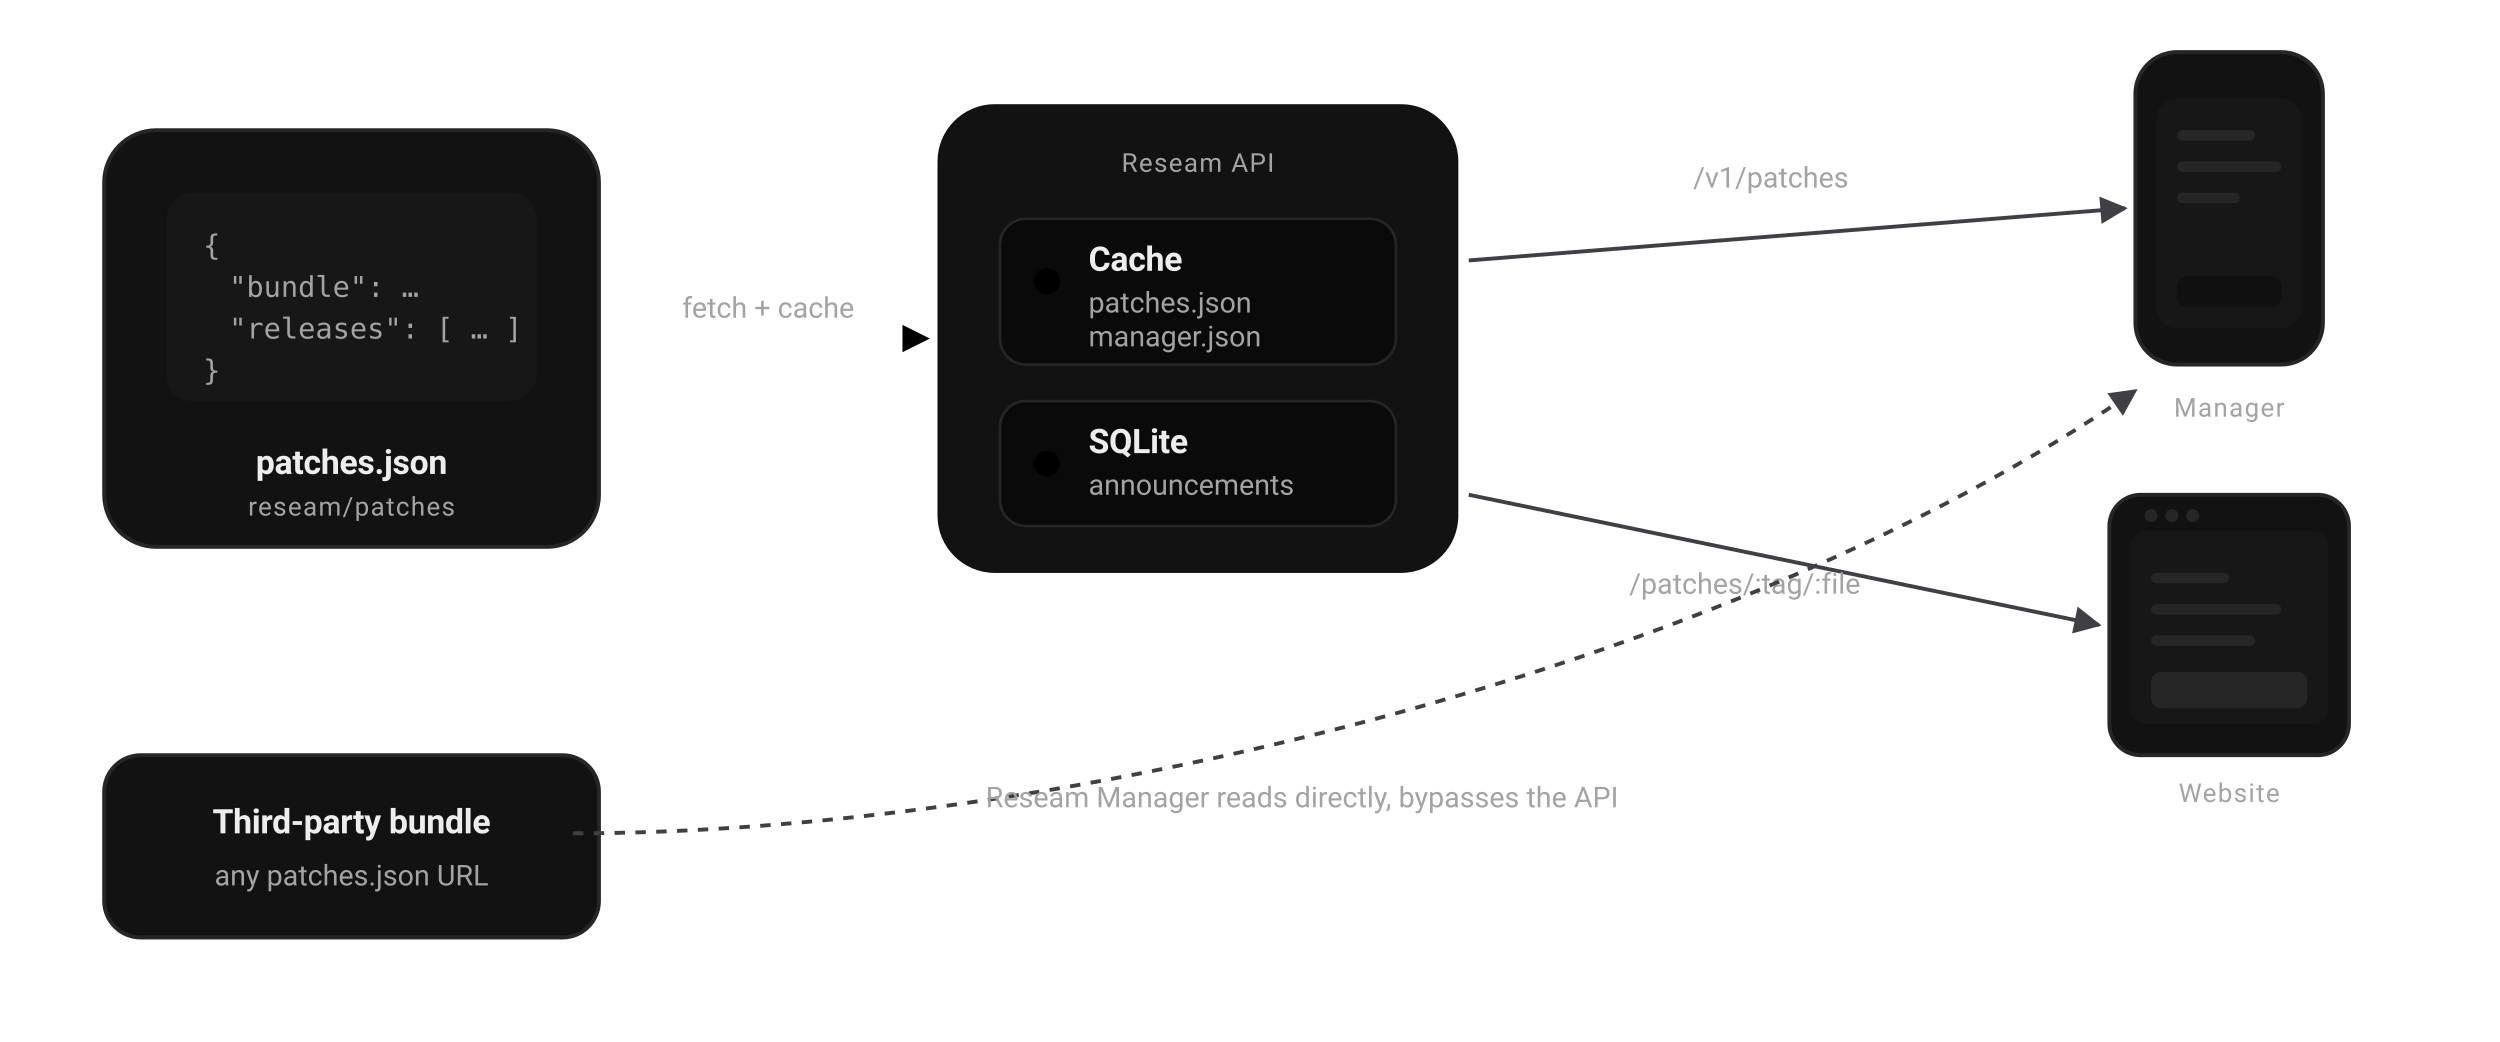
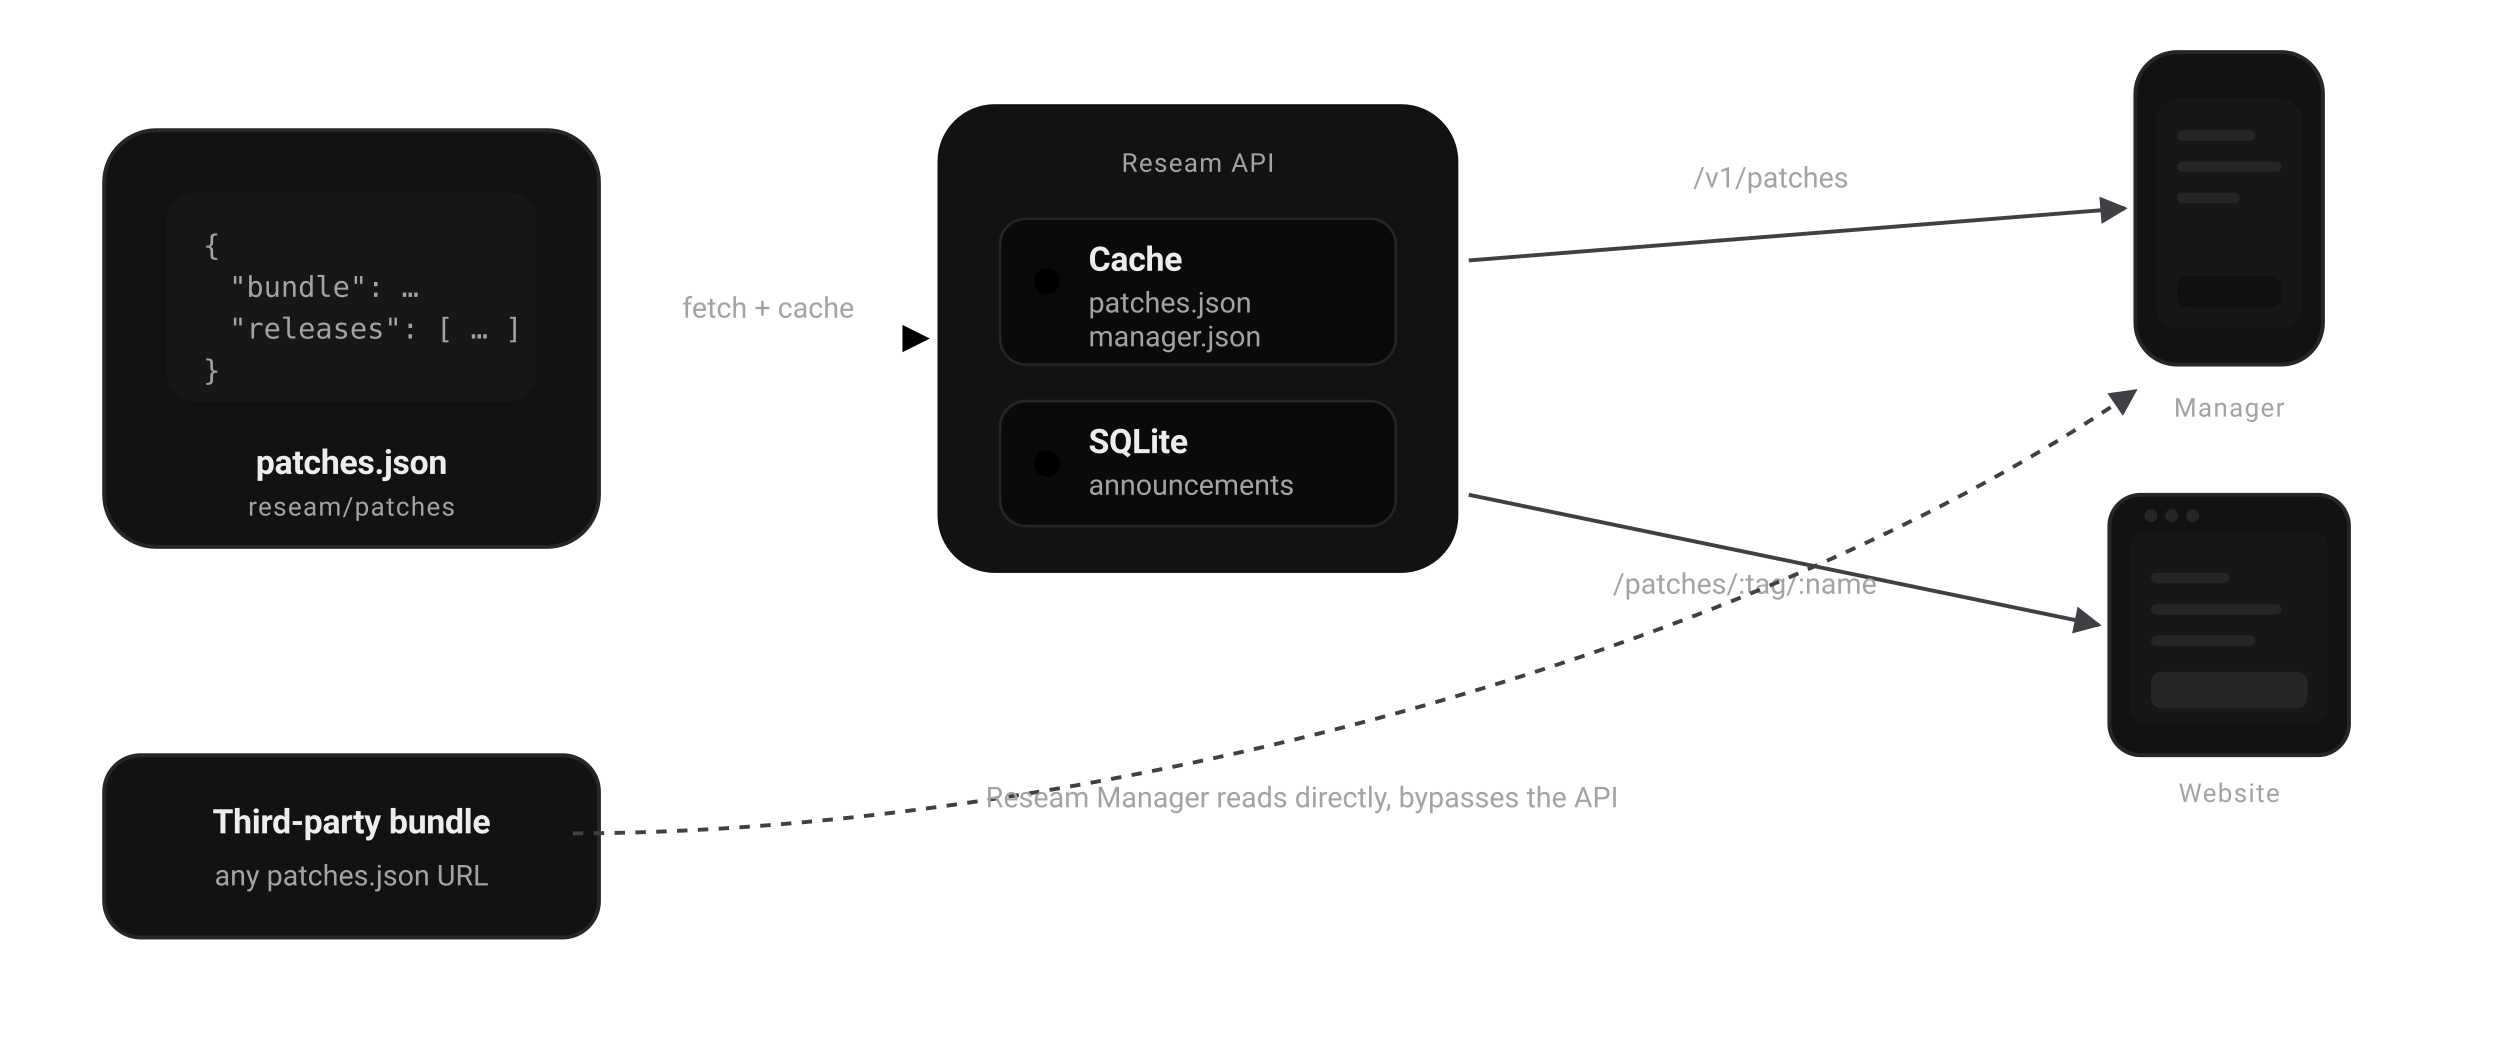
<svg xmlns="http://www.w3.org/2000/svg" viewBox="0 0 960 400" font-family="'InterVariable', ui-sans-serif, system-ui, -apple-system, 'Segoe UI', Roboto, sans-serif">
  <style>
		.card { fill: #121212; stroke: #262626; stroke-width: 1.5; }
		.card-accent { fill: #121212; stroke: oklch(0.881 0.097 156.04); stroke-width: 1.5; }
		.inner { fill: #171717; stroke: none; }
		.chip { fill: #0a0a0a; stroke: #262626; stroke-width: 1; }
		.bar { fill: #262626; }
		.title { fill: #ededed; font-size: 13px; font-weight: 600; letter-spacing: -0.01em; }
		.label { fill: #a3a3a3; font-size: 11px; }
		.caption { fill: #a3a3a3; font-size: 10px; letter-spacing: 0.05em; text-transform: uppercase; }
		.mono { fill: #a3a3a3; font-size: 11px; font-family: ui-monospace, SFMono-Regular, Menlo, monospace; }
		.accent-fill { fill: oklch(0.881 0.097 156.04); }
		.accent-stroke { stroke: oklch(0.881 0.097 156.04); stroke-width: 1.5; fill: none; }
		.link { stroke: #3f3f46; stroke-width: 1.5; fill: none; }
		.link-dashed { stroke: #3f3f46; stroke-width: 1.5; fill: none; stroke-dasharray: 4 4; }
		.arrowhead { fill: #3f3f46; }
		.arrowhead-accent { fill: oklch(0.881 0.097 156.04); }
	</style>
  <defs>
    <marker id="arrow" viewBox="0 0 10 10" refX="9" refY="5" markerWidth="7" markerHeight="7" orient="auto">
      <path d="M0,0 L10,5 L0,10 z" class="arrowhead" />
    </marker>
    <marker id="arrow-accent" viewBox="0 0 10 10" refX="9" refY="5" markerWidth="7" markerHeight="7" orient="auto">
      <path d="M0,0 L10,5 L0,10 z" class="arrowhead-accent" />
    </marker>
  </defs>
  <g transform="translate(40,50)">
    <rect class="card" x="0" y="0" width="190" height="160" rx="20" />
    <rect class="inner" x="24" y="24" width="142" height="80" rx="10" />
    <text class="mono" x="38" y="48">{</text>
    <text class="mono" x="48" y="64">"bundle": …</text>
    <text class="mono" x="48" y="80">"releases": [ … ]</text>
    <text class="mono" x="38" y="96">}</text>
    <text class="title" x="95" y="132" text-anchor="middle">patches.json</text>
    <text class="caption" x="95" y="148" text-anchor="middle">reseam/patches</text>
  </g>
  <g transform="translate(360,40)">
    <rect class="card-accent" x="0" y="0" width="200" height="180" rx="22" />
    <text class="caption" x="100" y="26" text-anchor="middle">Reseam API</text>
    <rect class="chip" x="24" y="44" width="152" height="56" rx="10" />
    <circle class="accent-fill" cx="42" cy="68" r="5" />
    <text class="title" x="58" y="64" font-size="12">Cache</text>
    <text class="label" x="58" y="80">patches.json</text>
    <text class="label" x="58" y="93">manager.json</text>
    <rect class="chip" x="24" y="114" width="152" height="48" rx="10" />
    <circle class="accent-fill" cx="42" cy="138" r="5" />
    <text class="title" x="58" y="134" font-size="12">SQLite</text>
    <text class="label" x="58" y="150">announcements</text>
  </g>
  <g transform="translate(820,20)">
    <rect class="card" x="0" y="0" width="72" height="120" rx="16" />
    <rect class="inner" x="8" y="18" width="56" height="88" rx="8" />
    <rect class="bar" x="16" y="30" width="30" height="4" rx="2" />
    <rect class="bar" x="16" y="42" width="40" height="4" rx="2" />
    <rect class="bar" x="16" y="54" width="24" height="4" rx="2" />
    <rect class="accent-fill" x="16" y="86" width="40" height="12" rx="4" opacity="0.3" />
    <text class="caption" x="36" y="140" text-anchor="middle" font-size="9">Manager</text>
  </g>
  <g transform="translate(810,190)">
    <rect class="card" x="0" y="0" width="92" height="100" rx="12" />
    <rect class="inner" x="8" y="14" width="76" height="74" rx="6" />
    <circle cx="16" cy="8" r="2.5" class="bar" />
    <circle cx="24" cy="8" r="2.5" class="bar" />
    <circle cx="32" cy="8" r="2.5" class="bar" />
    <rect class="bar" x="16" y="30" width="30" height="4" rx="2" />
    <rect class="bar" x="16" y="42" width="50" height="4" rx="2" />
    <rect class="bar" x="16" y="54" width="40" height="4" rx="2" />
    <rect class="bar" x="16" y="68" width="60" height="14" rx="4" />
    <text class="caption" x="46" y="118" text-anchor="middle" font-size="9">Website</text>
  </g>
  <line class="accent-stroke" x1="234" y1="130" x2="356" y2="130" marker-end="url(#arrow-accent)" />
  <text class="label" x="295" y="122" text-anchor="middle">fetch + cache</text>
  <line class="link" x1="564" y1="100" x2="816" y2="80" marker-end="url(#arrow)" />
  <text class="label" x="680" y="72" text-anchor="middle">/v1/patches</text>
  <line class="link" x1="564" y1="190" x2="806" y2="240" marker-end="url(#arrow)" />
-   <text class="label" x="670" y="228" text-anchor="middle">/patches/:tag/:file</text>
+   <text class="label" x="670" y="228" text-anchor="middle">/patches/:tag/:name</text>
  <g transform="translate(40,290)">
    <rect class="card" x="0" y="0" width="190" height="70" rx="14" />
    <text class="title" x="95" y="30" text-anchor="middle">Third-party bundle</text>
    <text class="label" x="95" y="50" text-anchor="middle">any patches.json URL</text>
  </g>
  <path class="link-dashed" d="M 220 320 C 400 320, 660 260, 820 150" marker-end="url(#arrow)" />
  <text class="label" x="500" y="310" text-anchor="middle">Reseam Manager reads directly, bypasses the API</text>
</svg>
